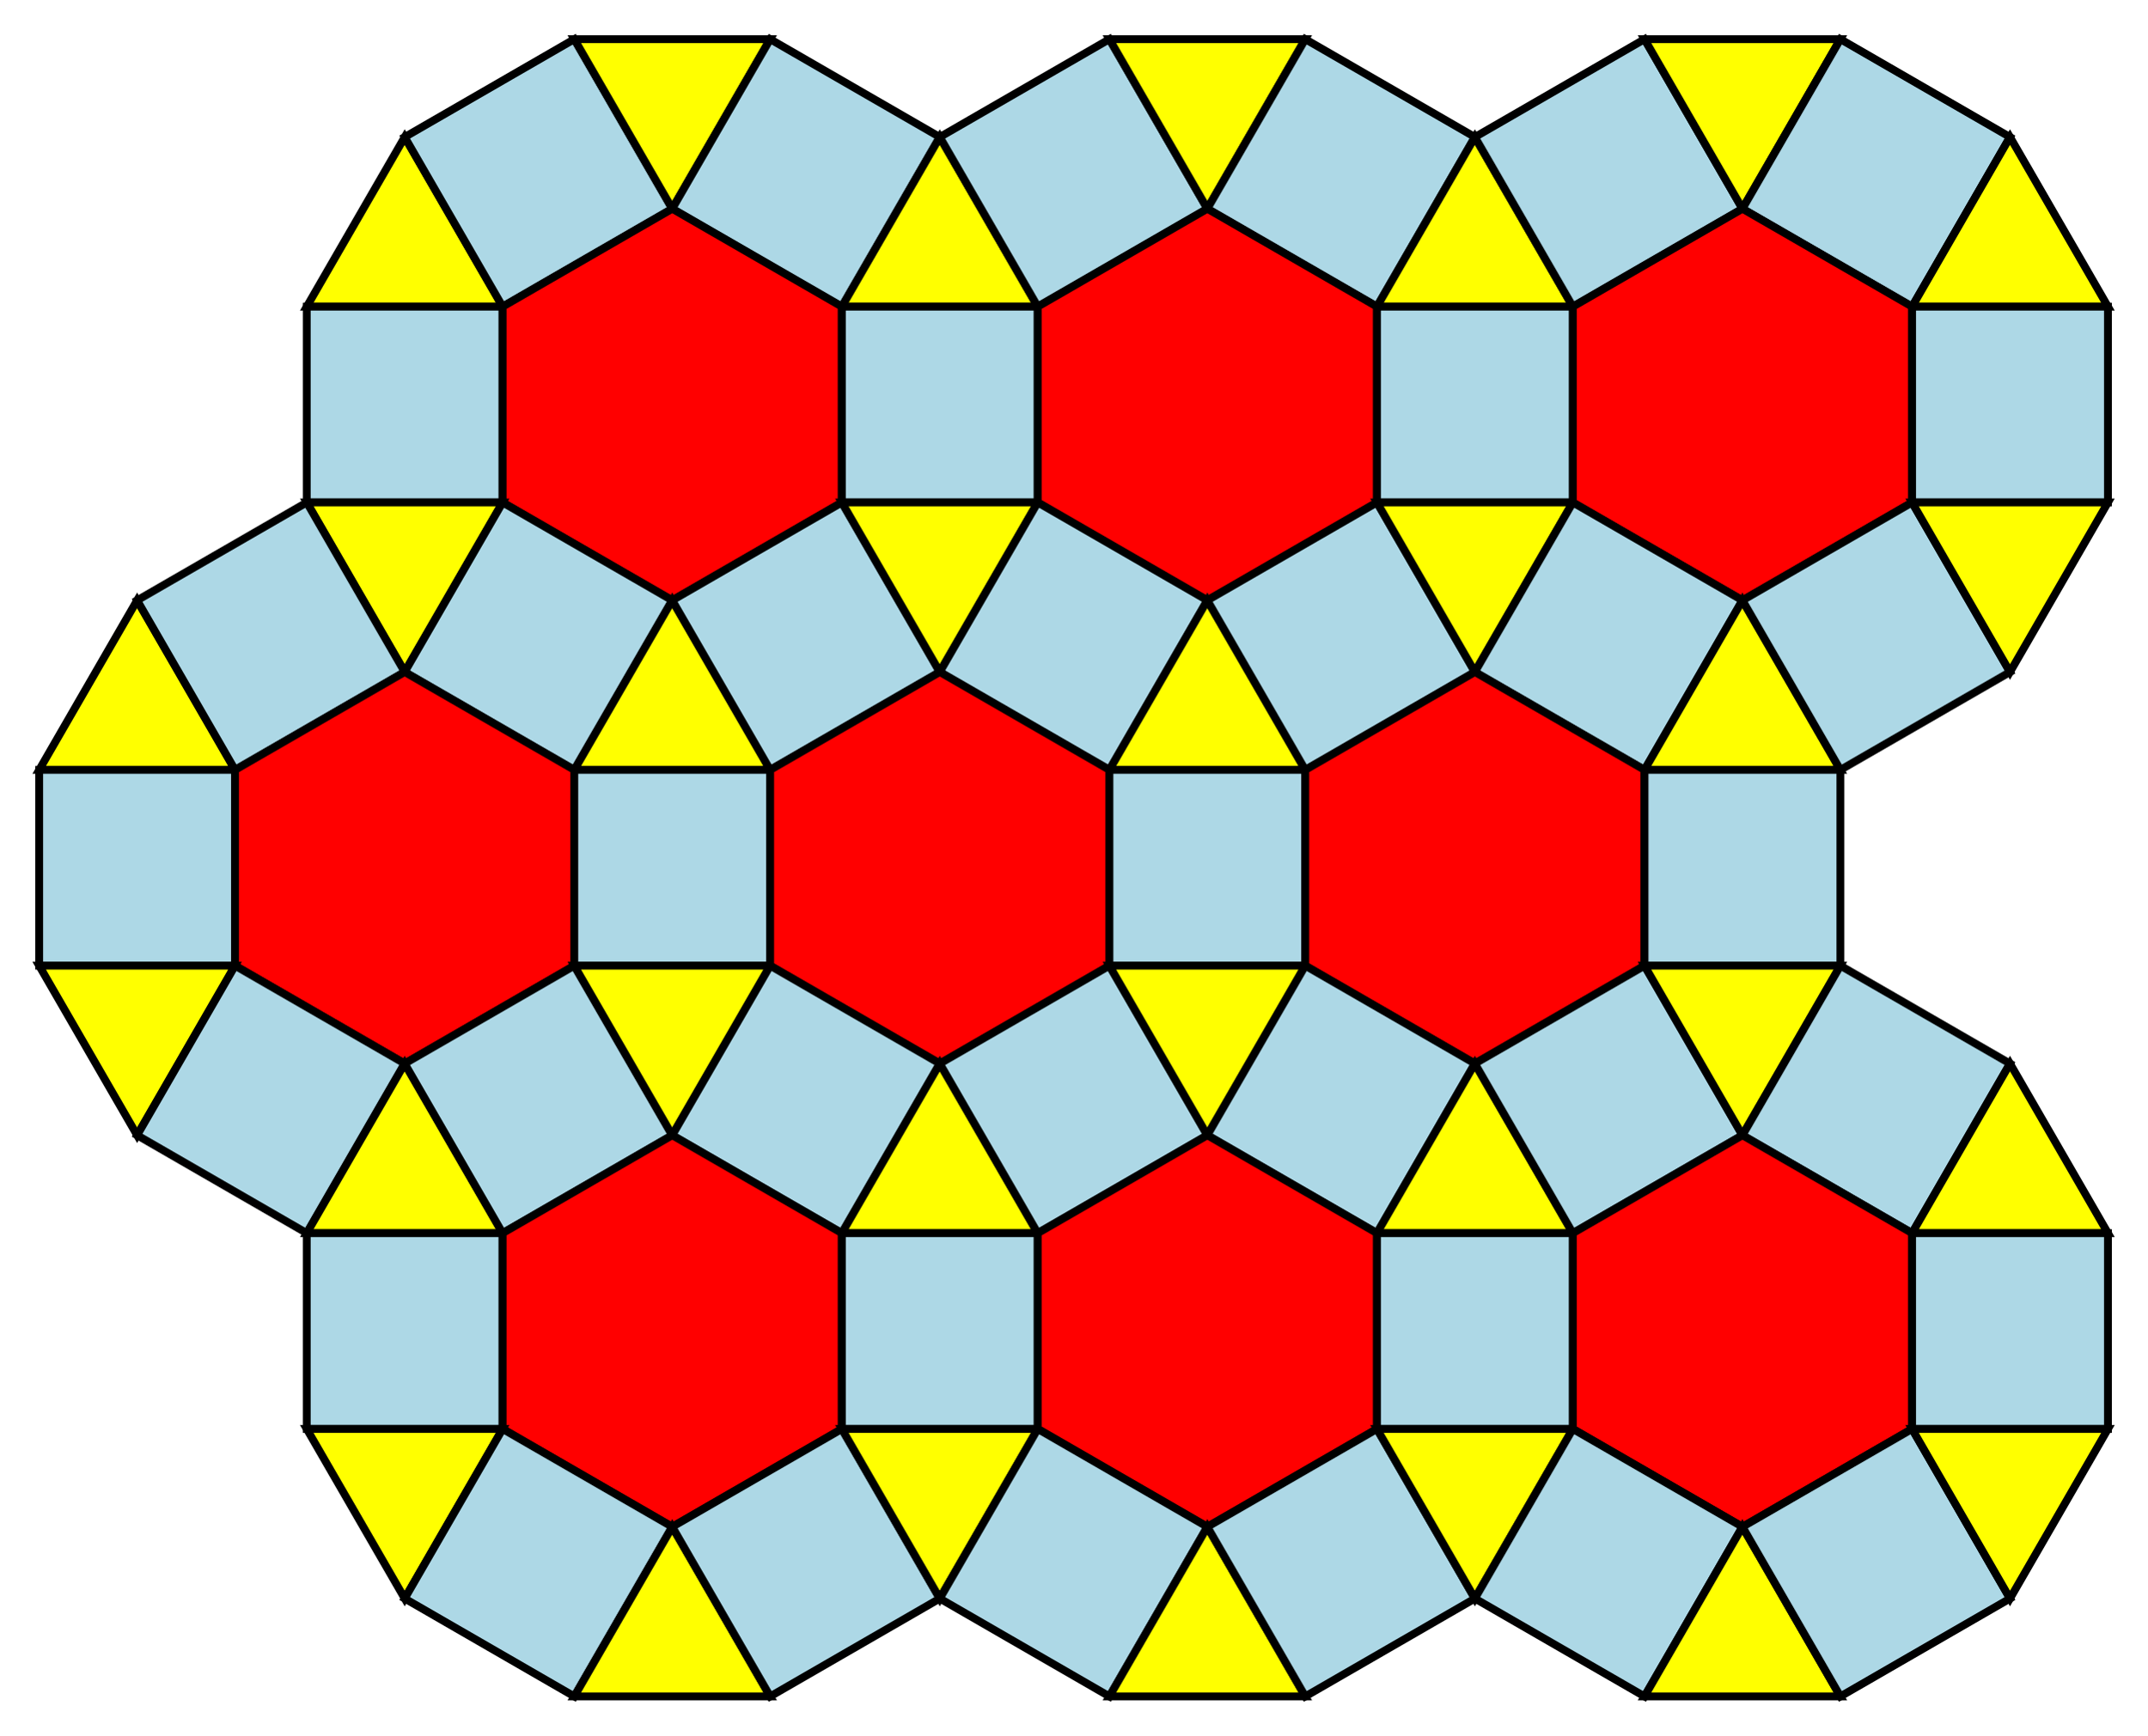
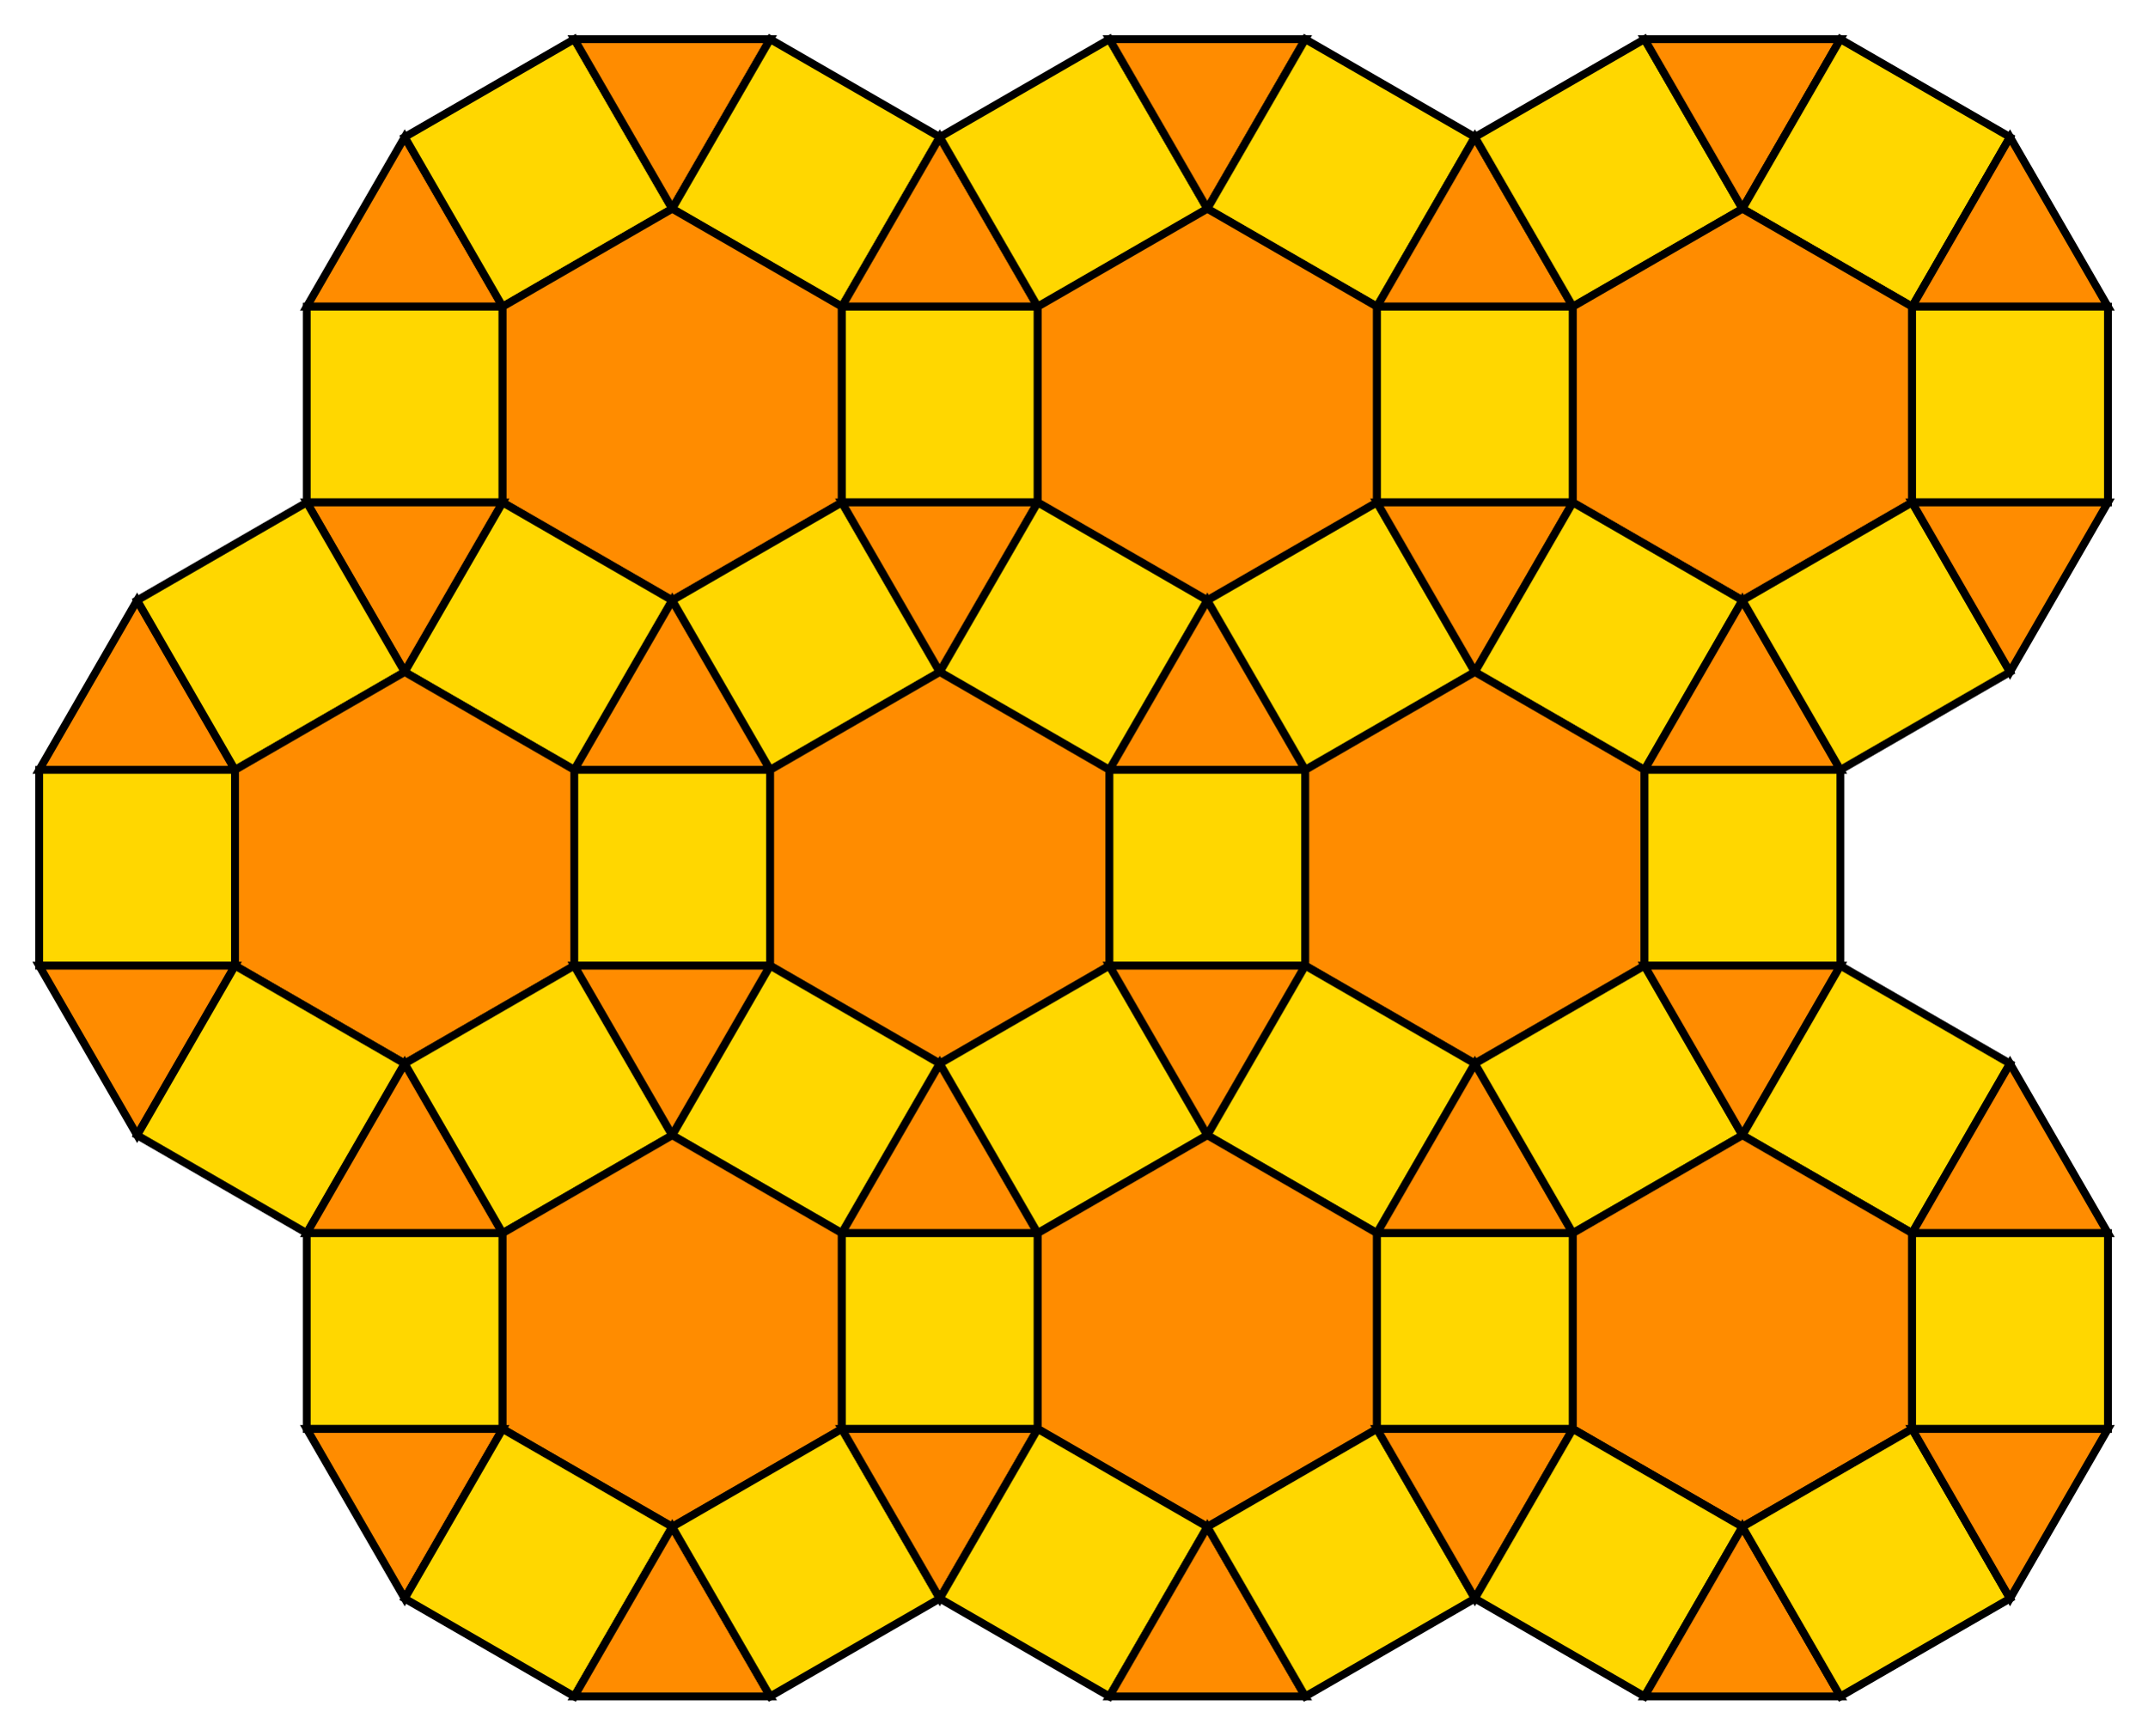
<svg xmlns="http://www.w3.org/2000/svg" width="274.054" height="221.603" viewBox="0 0 274.054 221.603">
-   <polygon points="51.651,17.5 64.151,39.151 39.151,39.151" stroke="black" stroke-linecap="round" stroke-width="1" fill="yellow" />
-   <polygon points="73.301,5.0 85.801,26.651 64.151,39.151 51.651,17.5" stroke="black" stroke-linecap="round" stroke-width="1" fill="lightblue" />
-   <polygon points="73.301,5.0 98.301,5.0 85.801,26.651" stroke="black" stroke-linecap="round" stroke-width="1" fill="yellow" />
-   <polygon points="98.301,5.0 119.952,17.5 107.452,39.151 85.801,26.651" stroke="black" stroke-linecap="round" stroke-width="1" fill="lightblue" />
-   <polygon points="119.952,17.5 132.452,39.151 107.452,39.151" stroke="black" stroke-linecap="round" stroke-width="1" fill="yellow" />
-   <polygon points="39.151,39.151 64.151,39.151 64.151,64.151 39.151,64.151" stroke="black" stroke-linecap="round" stroke-width="1" fill="lightblue" />
-   <polygon points="85.801,26.651 107.452,39.151 107.452,64.151 85.801,76.651 64.151,64.151 64.151,39.151" stroke="black" stroke-linecap="round" stroke-width="1" fill="red" />
-   <polygon points="107.452,39.151 132.452,39.151 132.452,64.151 107.452,64.151" stroke="black" stroke-linecap="round" stroke-width="1" fill="lightblue" />
-   <polygon points="39.151,64.151 64.151,64.151 51.651,85.801" stroke="black" stroke-linecap="round" stroke-width="1" fill="yellow" />
-   <polygon points="64.151,64.151 85.801,76.651 73.301,98.301 51.651,85.801" stroke="black" stroke-linecap="round" stroke-width="1" fill="lightblue" />
-   <polygon points="85.801,76.651 98.301,98.301 73.301,98.301" stroke="black" stroke-linecap="round" stroke-width="1" fill="yellow" />
-   <polygon points="107.452,64.151 119.952,85.801 98.301,98.301 85.801,76.651" stroke="black" stroke-linecap="round" stroke-width="1" fill="lightblue" />
-   <polygon points="107.452,64.151 132.452,64.151 119.952,85.801" stroke="black" stroke-linecap="round" stroke-width="1" fill="yellow" />
-   <polygon points="141.603,5.0 154.103,26.651 132.452,39.151 119.952,17.5" stroke="black" stroke-linecap="round" stroke-width="1" fill="lightblue" />
-   <polygon points="141.603,5.0 166.603,5.0 154.103,26.651" stroke="black" stroke-linecap="round" stroke-width="1" fill="yellow" />
-   <polygon points="166.603,5.0 188.253,17.5 175.753,39.151 154.103,26.651" stroke="black" stroke-linecap="round" stroke-width="1" fill="lightblue" />
-   <polygon points="188.253,17.5 200.753,39.151 175.753,39.151" stroke="black" stroke-linecap="round" stroke-width="1" fill="yellow" />
-   <polygon points="154.103,26.651 175.753,39.151 175.753,64.151 154.103,76.651 132.452,64.151 132.452,39.151" stroke="black" stroke-linecap="round" stroke-width="1" fill="red" />
-   <polygon points="175.753,39.151 200.753,39.151 200.753,64.151 175.753,64.151" stroke="black" stroke-linecap="round" stroke-width="1" fill="lightblue" />
-   <polygon points="132.452,64.151 154.103,76.651 141.603,98.301 119.952,85.801" stroke="black" stroke-linecap="round" stroke-width="1" fill="lightblue" />
-   <polygon points="154.103,76.651 166.603,98.301 141.603,98.301" stroke="black" stroke-linecap="round" stroke-width="1" fill="yellow" />
-   <polygon points="175.753,64.151 188.253,85.801 166.603,98.301 154.103,76.651" stroke="black" stroke-linecap="round" stroke-width="1" fill="lightblue" />
-   <polygon points="175.753,64.151 200.753,64.151 188.253,85.801" stroke="black" stroke-linecap="round" stroke-width="1" fill="yellow" />
-   <polygon points="209.904,5.0 222.404,26.651 200.753,39.151 188.253,17.5" stroke="black" stroke-linecap="round" stroke-width="1" fill="lightblue" />
-   <polygon points="209.904,5.0 234.904,5.0 222.404,26.651" stroke="black" stroke-linecap="round" stroke-width="1" fill="yellow" />
-   <polygon points="234.904,5.0 256.554,17.5 244.054,39.151 222.404,26.651" stroke="black" stroke-linecap="round" stroke-width="1" fill="lightblue" />
-   <polygon points="256.554,17.5 269.054,39.151 244.054,39.151" stroke="black" stroke-linecap="round" stroke-width="1" fill="yellow" />
-   <polygon points="222.404,26.651 244.054,39.151 244.054,64.151 222.404,76.651 200.753,64.151 200.753,39.151" stroke="black" stroke-linecap="round" stroke-width="1" fill="red" />
-   <polygon points="244.054,39.151 269.054,39.151 269.054,64.151 244.054,64.151" stroke="black" stroke-linecap="round" stroke-width="1" fill="lightblue" />
-   <polygon points="200.753,64.151 222.404,76.651 209.904,98.301 188.253,85.801" stroke="black" stroke-linecap="round" stroke-width="1" fill="lightblue" />
-   <polygon points="222.404,76.651 234.904,98.301 209.904,98.301" stroke="black" stroke-linecap="round" stroke-width="1" fill="yellow" />
-   <polygon points="244.054,64.151 256.554,85.801 234.904,98.301 222.404,76.651" stroke="black" stroke-linecap="round" stroke-width="1" fill="lightblue" />
-   <polygon points="244.054,64.151 269.054,64.151 256.554,85.801" stroke="black" stroke-linecap="round" stroke-width="1" fill="yellow" />
-   <polygon points="17.5,76.651 30.0,98.301 5.0,98.301" stroke="black" stroke-linecap="round" stroke-width="1" fill="yellow" />
-   <polygon points="39.151,64.151 51.651,85.801 30,98.301 17.5,76.651" stroke="black" stroke-linecap="round" stroke-width="1" fill="lightblue" />
-   <polygon points="5.0,98.301 30.0,98.301 30.0,123.301 5.0,123.301" stroke="black" stroke-linecap="round" stroke-width="1" fill="lightblue" />
-   <polygon points="51.651,85.801 73.301,98.301 73.301,123.301 51.651,135.801 30.0,123.301 30.0,98.301" stroke="black" stroke-linecap="round" stroke-width="1" fill="red" />
-   <polygon points="73.301,98.301 98.301,98.301 98.301,123.301 73.301,123.301" stroke="black" stroke-linecap="round" stroke-width="1" fill="lightblue" />
-   <polygon points="5.0,123.301 30.0,123.301 17.5,144.952" stroke="black" stroke-linecap="round" stroke-width="1" fill="yellow" />
-   <polygon points="30,123.301 51.651,135.801 39.151,157.452 17.5,144.952" stroke="black" stroke-linecap="round" stroke-width="1" fill="lightblue" />
-   <polygon points="51.651,135.801 64.151,157.452 39.151,157.452" stroke="black" stroke-linecap="round" stroke-width="1" fill="yellow" />
-   <polygon points="73.301,123.301 85.801,144.952 64.151,157.452 51.651,135.801" stroke="black" stroke-linecap="round" stroke-width="1" fill="lightblue" />
-   <polygon points="73.301,123.301 98.301,123.301 85.801,144.952" stroke="black" stroke-linecap="round" stroke-width="1" fill="yellow" />
-   <polygon points="119.952,85.801 141.603,98.301 141.603,123.301 119.952,135.801 98.301,123.301 98.301,98.301" stroke="black" stroke-linecap="round" stroke-width="1" fill="red" />
-   <polygon points="141.603,98.301 166.603,98.301 166.603,123.301 141.603,123.301" stroke="black" stroke-linecap="round" stroke-width="1" fill="lightblue" />
-   <polygon points="98.301,123.301 119.952,135.801 107.452,157.452 85.801,144.952" stroke="black" stroke-linecap="round" stroke-width="1" fill="lightblue" />
-   <polygon points="119.952,135.801 132.452,157.452 107.452,157.452" stroke="black" stroke-linecap="round" stroke-width="1" fill="yellow" />
-   <polygon points="141.603,123.301 154.103,144.952 132.452,157.452 119.952,135.801" stroke="black" stroke-linecap="round" stroke-width="1" fill="lightblue" />
-   <polygon points="141.603,123.301 166.603,123.301 154.103,144.952" stroke="black" stroke-linecap="round" stroke-width="1" fill="yellow" />
-   <polygon points="188.253,85.801 209.904,98.301 209.904,123.301 188.253,135.801 166.603,123.301 166.603,98.301" stroke="black" stroke-linecap="round" stroke-width="1" fill="red" />
-   <polygon points="209.904,98.301 234.904,98.301 234.904,123.301 209.904,123.301" stroke="black" stroke-linecap="round" stroke-width="1" fill="lightblue" />
-   <polygon points="166.603,123.301 188.253,135.801 175.753,157.452 154.103,144.952" stroke="black" stroke-linecap="round" stroke-width="1" fill="lightblue" />
-   <polygon points="188.253,135.801 200.753,157.452 175.753,157.452" stroke="black" stroke-linecap="round" stroke-width="1" fill="yellow" />
-   <polygon points="209.904,123.301 222.404,144.952 200.753,157.452 188.253,135.801" stroke="black" stroke-linecap="round" stroke-width="1" fill="lightblue" />
-   <polygon points="209.904,123.301 234.904,123.301 222.404,144.952" stroke="black" stroke-linecap="round" stroke-width="1" fill="yellow" />
-   <polygon points="39.151,157.452 64.151,157.452 64.151,182.452 39.151,182.452" stroke="black" stroke-linecap="round" stroke-width="1" fill="lightblue" />
-   <polygon points="85.801,144.952 107.452,157.452 107.452,182.452 85.801,194.952 64.151,182.452 64.151,157.452" stroke="black" stroke-linecap="round" stroke-width="1" fill="red" />
-   <polygon points="107.452,157.452 132.452,157.452 132.452,182.452 107.452,182.452" stroke="black" stroke-linecap="round" stroke-width="1" fill="lightblue" />
-   <polygon points="39.151,182.452 64.151,182.452 51.651,204.103" stroke="black" stroke-linecap="round" stroke-width="1" fill="yellow" />
-   <polygon points="64.151,182.452 85.801,194.952 73.301,216.603 51.651,204.103" stroke="black" stroke-linecap="round" stroke-width="1" fill="lightblue" />
-   <polygon points="85.801,194.952 98.301,216.603 73.301,216.603" stroke="black" stroke-linecap="round" stroke-width="1" fill="yellow" />
-   <polygon points="107.452,182.452 119.952,204.103 98.301,216.603 85.801,194.952" stroke="black" stroke-linecap="round" stroke-width="1" fill="lightblue" />
-   <polygon points="107.452,182.452 132.452,182.452 119.952,204.103" stroke="black" stroke-linecap="round" stroke-width="1" fill="yellow" />
-   <polygon points="154.103,144.952 175.753,157.452 175.753,182.452 154.103,194.952 132.452,182.452 132.452,157.452" stroke="black" stroke-linecap="round" stroke-width="1" fill="red" />
-   <polygon points="175.753,157.452 200.753,157.452 200.753,182.452 175.753,182.452" stroke="black" stroke-linecap="round" stroke-width="1" fill="lightblue" />
-   <polygon points="132.452,182.452 154.103,194.952 141.603,216.603 119.952,204.103" stroke="black" stroke-linecap="round" stroke-width="1" fill="lightblue" />
-   <polygon points="154.103,194.952 166.603,216.603 141.603,216.603" stroke="black" stroke-linecap="round" stroke-width="1" fill="yellow" />
-   <polygon points="175.753,182.452 188.253,204.103 166.603,216.603 154.103,194.952" stroke="black" stroke-linecap="round" stroke-width="1" fill="lightblue" />
-   <polygon points="175.753,182.452 200.753,182.452 188.253,204.103" stroke="black" stroke-linecap="round" stroke-width="1" fill="yellow" />
-   <polygon points="234.904,123.301 256.554,135.801 244.054,157.452 222.404,144.952" stroke="black" stroke-linecap="round" stroke-width="1" fill="lightblue" />
-   <polygon points="256.554,135.801 269.054,157.452 244.054,157.452" stroke="black" stroke-linecap="round" stroke-width="1" fill="yellow" />
-   <polygon points="222.404,144.952 244.054,157.452 244.054,182.452 222.404,194.952 200.753,182.452 200.753,157.452" stroke="black" stroke-linecap="round" stroke-width="1" fill="red" />
-   <polygon points="244.054,157.452 269.054,157.452 269.054,182.452 244.054,182.452" stroke="black" stroke-linecap="round" stroke-width="1" fill="lightblue" />
-   <polygon points="200.753,182.452 222.404,194.952 209.904,216.603 188.253,204.103" stroke="black" stroke-linecap="round" stroke-width="1" fill="lightblue" />
-   <polygon points="222.404,194.952 234.904,216.603 209.904,216.603" stroke="black" stroke-linecap="round" stroke-width="1" fill="yellow" />
-   <polygon points="244.054,182.452 256.554,204.103 234.904,216.603 222.404,194.952" stroke="black" stroke-linecap="round" stroke-width="1" fill="lightblue" />
-   <polygon points="244.054,182.452 269.054,182.452 256.554,204.103" stroke="black" stroke-linecap="round" stroke-width="1" fill="yellow" />
+   <polygon points="51.651,17.5 64.151,39.151 39.151,39.151" stroke="black" stroke-linecap="round" stroke-width="1" fill="darkorange" />
+   <polygon points="73.301,5.0 85.801,26.651 64.151,39.151 51.651,17.5" stroke="black" stroke-linecap="round" stroke-width="1" fill="gold" />
+   <polygon points="73.301,5.0 98.301,5.0 85.801,26.651" stroke="black" stroke-linecap="round" stroke-width="1" fill="darkorange" />
+   <polygon points="98.301,5.0 119.952,17.5 107.452,39.151 85.801,26.651" stroke="black" stroke-linecap="round" stroke-width="1" fill="gold" />
+   <polygon points="119.952,17.5 132.452,39.151 107.452,39.151" stroke="black" stroke-linecap="round" stroke-width="1" fill="darkorange" />
+   <polygon points="39.151,39.151 64.151,39.151 64.151,64.151 39.151,64.151" stroke="black" stroke-linecap="round" stroke-width="1" fill="gold" />
+   <polygon points="85.801,26.651 107.452,39.151 107.452,64.151 85.801,76.651 64.151,64.151 64.151,39.151" stroke="black" stroke-linecap="round" stroke-width="1" fill="darkorange" />
+   <polygon points="107.452,39.151 132.452,39.151 132.452,64.151 107.452,64.151" stroke="black" stroke-linecap="round" stroke-width="1" fill="gold" />
+   <polygon points="39.151,64.151 64.151,64.151 51.651,85.801" stroke="black" stroke-linecap="round" stroke-width="1" fill="darkorange" />
+   <polygon points="64.151,64.151 85.801,76.651 73.301,98.301 51.651,85.801" stroke="black" stroke-linecap="round" stroke-width="1" fill="gold" />
+   <polygon points="85.801,76.651 98.301,98.301 73.301,98.301" stroke="black" stroke-linecap="round" stroke-width="1" fill="darkorange" />
+   <polygon points="107.452,64.151 119.952,85.801 98.301,98.301 85.801,76.651" stroke="black" stroke-linecap="round" stroke-width="1" fill="gold" />
+   <polygon points="107.452,64.151 132.452,64.151 119.952,85.801" stroke="black" stroke-linecap="round" stroke-width="1" fill="darkorange" />
+   <polygon points="141.603,5.0 154.103,26.651 132.452,39.151 119.952,17.5" stroke="black" stroke-linecap="round" stroke-width="1" fill="gold" />
+   <polygon points="141.603,5.0 166.603,5.0 154.103,26.651" stroke="black" stroke-linecap="round" stroke-width="1" fill="darkorange" />
+   <polygon points="166.603,5.0 188.253,17.5 175.753,39.151 154.103,26.651" stroke="black" stroke-linecap="round" stroke-width="1" fill="gold" />
+   <polygon points="188.253,17.5 200.753,39.151 175.753,39.151" stroke="black" stroke-linecap="round" stroke-width="1" fill="darkorange" />
+   <polygon points="154.103,26.651 175.753,39.151 175.753,64.151 154.103,76.651 132.452,64.151 132.452,39.151" stroke="black" stroke-linecap="round" stroke-width="1" fill="darkorange" />
+   <polygon points="175.753,39.151 200.753,39.151 200.753,64.151 175.753,64.151" stroke="black" stroke-linecap="round" stroke-width="1" fill="gold" />
+   <polygon points="132.452,64.151 154.103,76.651 141.603,98.301 119.952,85.801" stroke="black" stroke-linecap="round" stroke-width="1" fill="gold" />
+   <polygon points="154.103,76.651 166.603,98.301 141.603,98.301" stroke="black" stroke-linecap="round" stroke-width="1" fill="darkorange" />
+   <polygon points="175.753,64.151 188.253,85.801 166.603,98.301 154.103,76.651" stroke="black" stroke-linecap="round" stroke-width="1" fill="gold" />
+   <polygon points="175.753,64.151 200.753,64.151 188.253,85.801" stroke="black" stroke-linecap="round" stroke-width="1" fill="darkorange" />
+   <polygon points="209.904,5.0 222.404,26.651 200.753,39.151 188.253,17.5" stroke="black" stroke-linecap="round" stroke-width="1" fill="gold" />
+   <polygon points="209.904,5.0 234.904,5.0 222.404,26.651" stroke="black" stroke-linecap="round" stroke-width="1" fill="darkorange" />
+   <polygon points="234.904,5.0 256.554,17.5 244.054,39.151 222.404,26.651" stroke="black" stroke-linecap="round" stroke-width="1" fill="gold" />
+   <polygon points="256.554,17.5 269.054,39.151 244.054,39.151" stroke="black" stroke-linecap="round" stroke-width="1" fill="darkorange" />
+   <polygon points="222.404,26.651 244.054,39.151 244.054,64.151 222.404,76.651 200.753,64.151 200.753,39.151" stroke="black" stroke-linecap="round" stroke-width="1" fill="darkorange" />
+   <polygon points="244.054,39.151 269.054,39.151 269.054,64.151 244.054,64.151" stroke="black" stroke-linecap="round" stroke-width="1" fill="gold" />
+   <polygon points="200.753,64.151 222.404,76.651 209.904,98.301 188.253,85.801" stroke="black" stroke-linecap="round" stroke-width="1" fill="gold" />
+   <polygon points="222.404,76.651 234.904,98.301 209.904,98.301" stroke="black" stroke-linecap="round" stroke-width="1" fill="darkorange" />
+   <polygon points="244.054,64.151 256.554,85.801 234.904,98.301 222.404,76.651" stroke="black" stroke-linecap="round" stroke-width="1" fill="gold" />
+   <polygon points="244.054,64.151 269.054,64.151 256.554,85.801" stroke="black" stroke-linecap="round" stroke-width="1" fill="darkorange" />
+   <polygon points="17.5,76.651 30.0,98.301 5.0,98.301" stroke="black" stroke-linecap="round" stroke-width="1" fill="darkorange" />
+   <polygon points="39.151,64.151 51.651,85.801 30,98.301 17.5,76.651" stroke="black" stroke-linecap="round" stroke-width="1" fill="gold" />
+   <polygon points="5.0,98.301 30.0,98.301 30.0,123.301 5.0,123.301" stroke="black" stroke-linecap="round" stroke-width="1" fill="gold" />
+   <polygon points="51.651,85.801 73.301,98.301 73.301,123.301 51.651,135.801 30.0,123.301 30.0,98.301" stroke="black" stroke-linecap="round" stroke-width="1" fill="darkorange" />
+   <polygon points="73.301,98.301 98.301,98.301 98.301,123.301 73.301,123.301" stroke="black" stroke-linecap="round" stroke-width="1" fill="gold" />
+   <polygon points="5.0,123.301 30.0,123.301 17.5,144.952" stroke="black" stroke-linecap="round" stroke-width="1" fill="darkorange" />
+   <polygon points="30,123.301 51.651,135.801 39.151,157.452 17.5,144.952" stroke="black" stroke-linecap="round" stroke-width="1" fill="gold" />
+   <polygon points="51.651,135.801 64.151,157.452 39.151,157.452" stroke="black" stroke-linecap="round" stroke-width="1" fill="darkorange" />
+   <polygon points="73.301,123.301 85.801,144.952 64.151,157.452 51.651,135.801" stroke="black" stroke-linecap="round" stroke-width="1" fill="gold" />
+   <polygon points="73.301,123.301 98.301,123.301 85.801,144.952" stroke="black" stroke-linecap="round" stroke-width="1" fill="darkorange" />
+   <polygon points="119.952,85.801 141.603,98.301 141.603,123.301 119.952,135.801 98.301,123.301 98.301,98.301" stroke="black" stroke-linecap="round" stroke-width="1" fill="darkorange" />
+   <polygon points="141.603,98.301 166.603,98.301 166.603,123.301 141.603,123.301" stroke="black" stroke-linecap="round" stroke-width="1" fill="gold" />
+   <polygon points="98.301,123.301 119.952,135.801 107.452,157.452 85.801,144.952" stroke="black" stroke-linecap="round" stroke-width="1" fill="gold" />
+   <polygon points="119.952,135.801 132.452,157.452 107.452,157.452" stroke="black" stroke-linecap="round" stroke-width="1" fill="darkorange" />
+   <polygon points="141.603,123.301 154.103,144.952 132.452,157.452 119.952,135.801" stroke="black" stroke-linecap="round" stroke-width="1" fill="gold" />
+   <polygon points="141.603,123.301 166.603,123.301 154.103,144.952" stroke="black" stroke-linecap="round" stroke-width="1" fill="darkorange" />
+   <polygon points="188.253,85.801 209.904,98.301 209.904,123.301 188.253,135.801 166.603,123.301 166.603,98.301" stroke="black" stroke-linecap="round" stroke-width="1" fill="darkorange" />
+   <polygon points="209.904,98.301 234.904,98.301 234.904,123.301 209.904,123.301" stroke="black" stroke-linecap="round" stroke-width="1" fill="gold" />
+   <polygon points="166.603,123.301 188.253,135.801 175.753,157.452 154.103,144.952" stroke="black" stroke-linecap="round" stroke-width="1" fill="gold" />
+   <polygon points="188.253,135.801 200.753,157.452 175.753,157.452" stroke="black" stroke-linecap="round" stroke-width="1" fill="darkorange" />
+   <polygon points="209.904,123.301 222.404,144.952 200.753,157.452 188.253,135.801" stroke="black" stroke-linecap="round" stroke-width="1" fill="gold" />
+   <polygon points="209.904,123.301 234.904,123.301 222.404,144.952" stroke="black" stroke-linecap="round" stroke-width="1" fill="darkorange" />
+   <polygon points="39.151,157.452 64.151,157.452 64.151,182.452 39.151,182.452" stroke="black" stroke-linecap="round" stroke-width="1" fill="gold" />
+   <polygon points="85.801,144.952 107.452,157.452 107.452,182.452 85.801,194.952 64.151,182.452 64.151,157.452" stroke="black" stroke-linecap="round" stroke-width="1" fill="darkorange" />
+   <polygon points="107.452,157.452 132.452,157.452 132.452,182.452 107.452,182.452" stroke="black" stroke-linecap="round" stroke-width="1" fill="gold" />
+   <polygon points="39.151,182.452 64.151,182.452 51.651,204.103" stroke="black" stroke-linecap="round" stroke-width="1" fill="darkorange" />
+   <polygon points="64.151,182.452 85.801,194.952 73.301,216.603 51.651,204.103" stroke="black" stroke-linecap="round" stroke-width="1" fill="gold" />
+   <polygon points="85.801,194.952 98.301,216.603 73.301,216.603" stroke="black" stroke-linecap="round" stroke-width="1" fill="darkorange" />
+   <polygon points="107.452,182.452 119.952,204.103 98.301,216.603 85.801,194.952" stroke="black" stroke-linecap="round" stroke-width="1" fill="gold" />
+   <polygon points="107.452,182.452 132.452,182.452 119.952,204.103" stroke="black" stroke-linecap="round" stroke-width="1" fill="darkorange" />
+   <polygon points="154.103,144.952 175.753,157.452 175.753,182.452 154.103,194.952 132.452,182.452 132.452,157.452" stroke="black" stroke-linecap="round" stroke-width="1" fill="darkorange" />
+   <polygon points="175.753,157.452 200.753,157.452 200.753,182.452 175.753,182.452" stroke="black" stroke-linecap="round" stroke-width="1" fill="gold" />
+   <polygon points="132.452,182.452 154.103,194.952 141.603,216.603 119.952,204.103" stroke="black" stroke-linecap="round" stroke-width="1" fill="gold" />
+   <polygon points="154.103,194.952 166.603,216.603 141.603,216.603" stroke="black" stroke-linecap="round" stroke-width="1" fill="darkorange" />
+   <polygon points="175.753,182.452 188.253,204.103 166.603,216.603 154.103,194.952" stroke="black" stroke-linecap="round" stroke-width="1" fill="gold" />
+   <polygon points="175.753,182.452 200.753,182.452 188.253,204.103" stroke="black" stroke-linecap="round" stroke-width="1" fill="darkorange" />
+   <polygon points="234.904,123.301 256.554,135.801 244.054,157.452 222.404,144.952" stroke="black" stroke-linecap="round" stroke-width="1" fill="gold" />
+   <polygon points="256.554,135.801 269.054,157.452 244.054,157.452" stroke="black" stroke-linecap="round" stroke-width="1" fill="darkorange" />
+   <polygon points="222.404,144.952 244.054,157.452 244.054,182.452 222.404,194.952 200.753,182.452 200.753,157.452" stroke="black" stroke-linecap="round" stroke-width="1" fill="darkorange" />
+   <polygon points="244.054,157.452 269.054,157.452 269.054,182.452 244.054,182.452" stroke="black" stroke-linecap="round" stroke-width="1" fill="gold" />
+   <polygon points="200.753,182.452 222.404,194.952 209.904,216.603 188.253,204.103" stroke="black" stroke-linecap="round" stroke-width="1" fill="gold" />
+   <polygon points="222.404,194.952 234.904,216.603 209.904,216.603" stroke="black" stroke-linecap="round" stroke-width="1" fill="darkorange" />
+   <polygon points="244.054,182.452 256.554,204.103 234.904,216.603 222.404,194.952" stroke="black" stroke-linecap="round" stroke-width="1" fill="gold" />
+   <polygon points="244.054,182.452 269.054,182.452 256.554,204.103" stroke="black" stroke-linecap="round" stroke-width="1" fill="darkorange" />
</svg>
